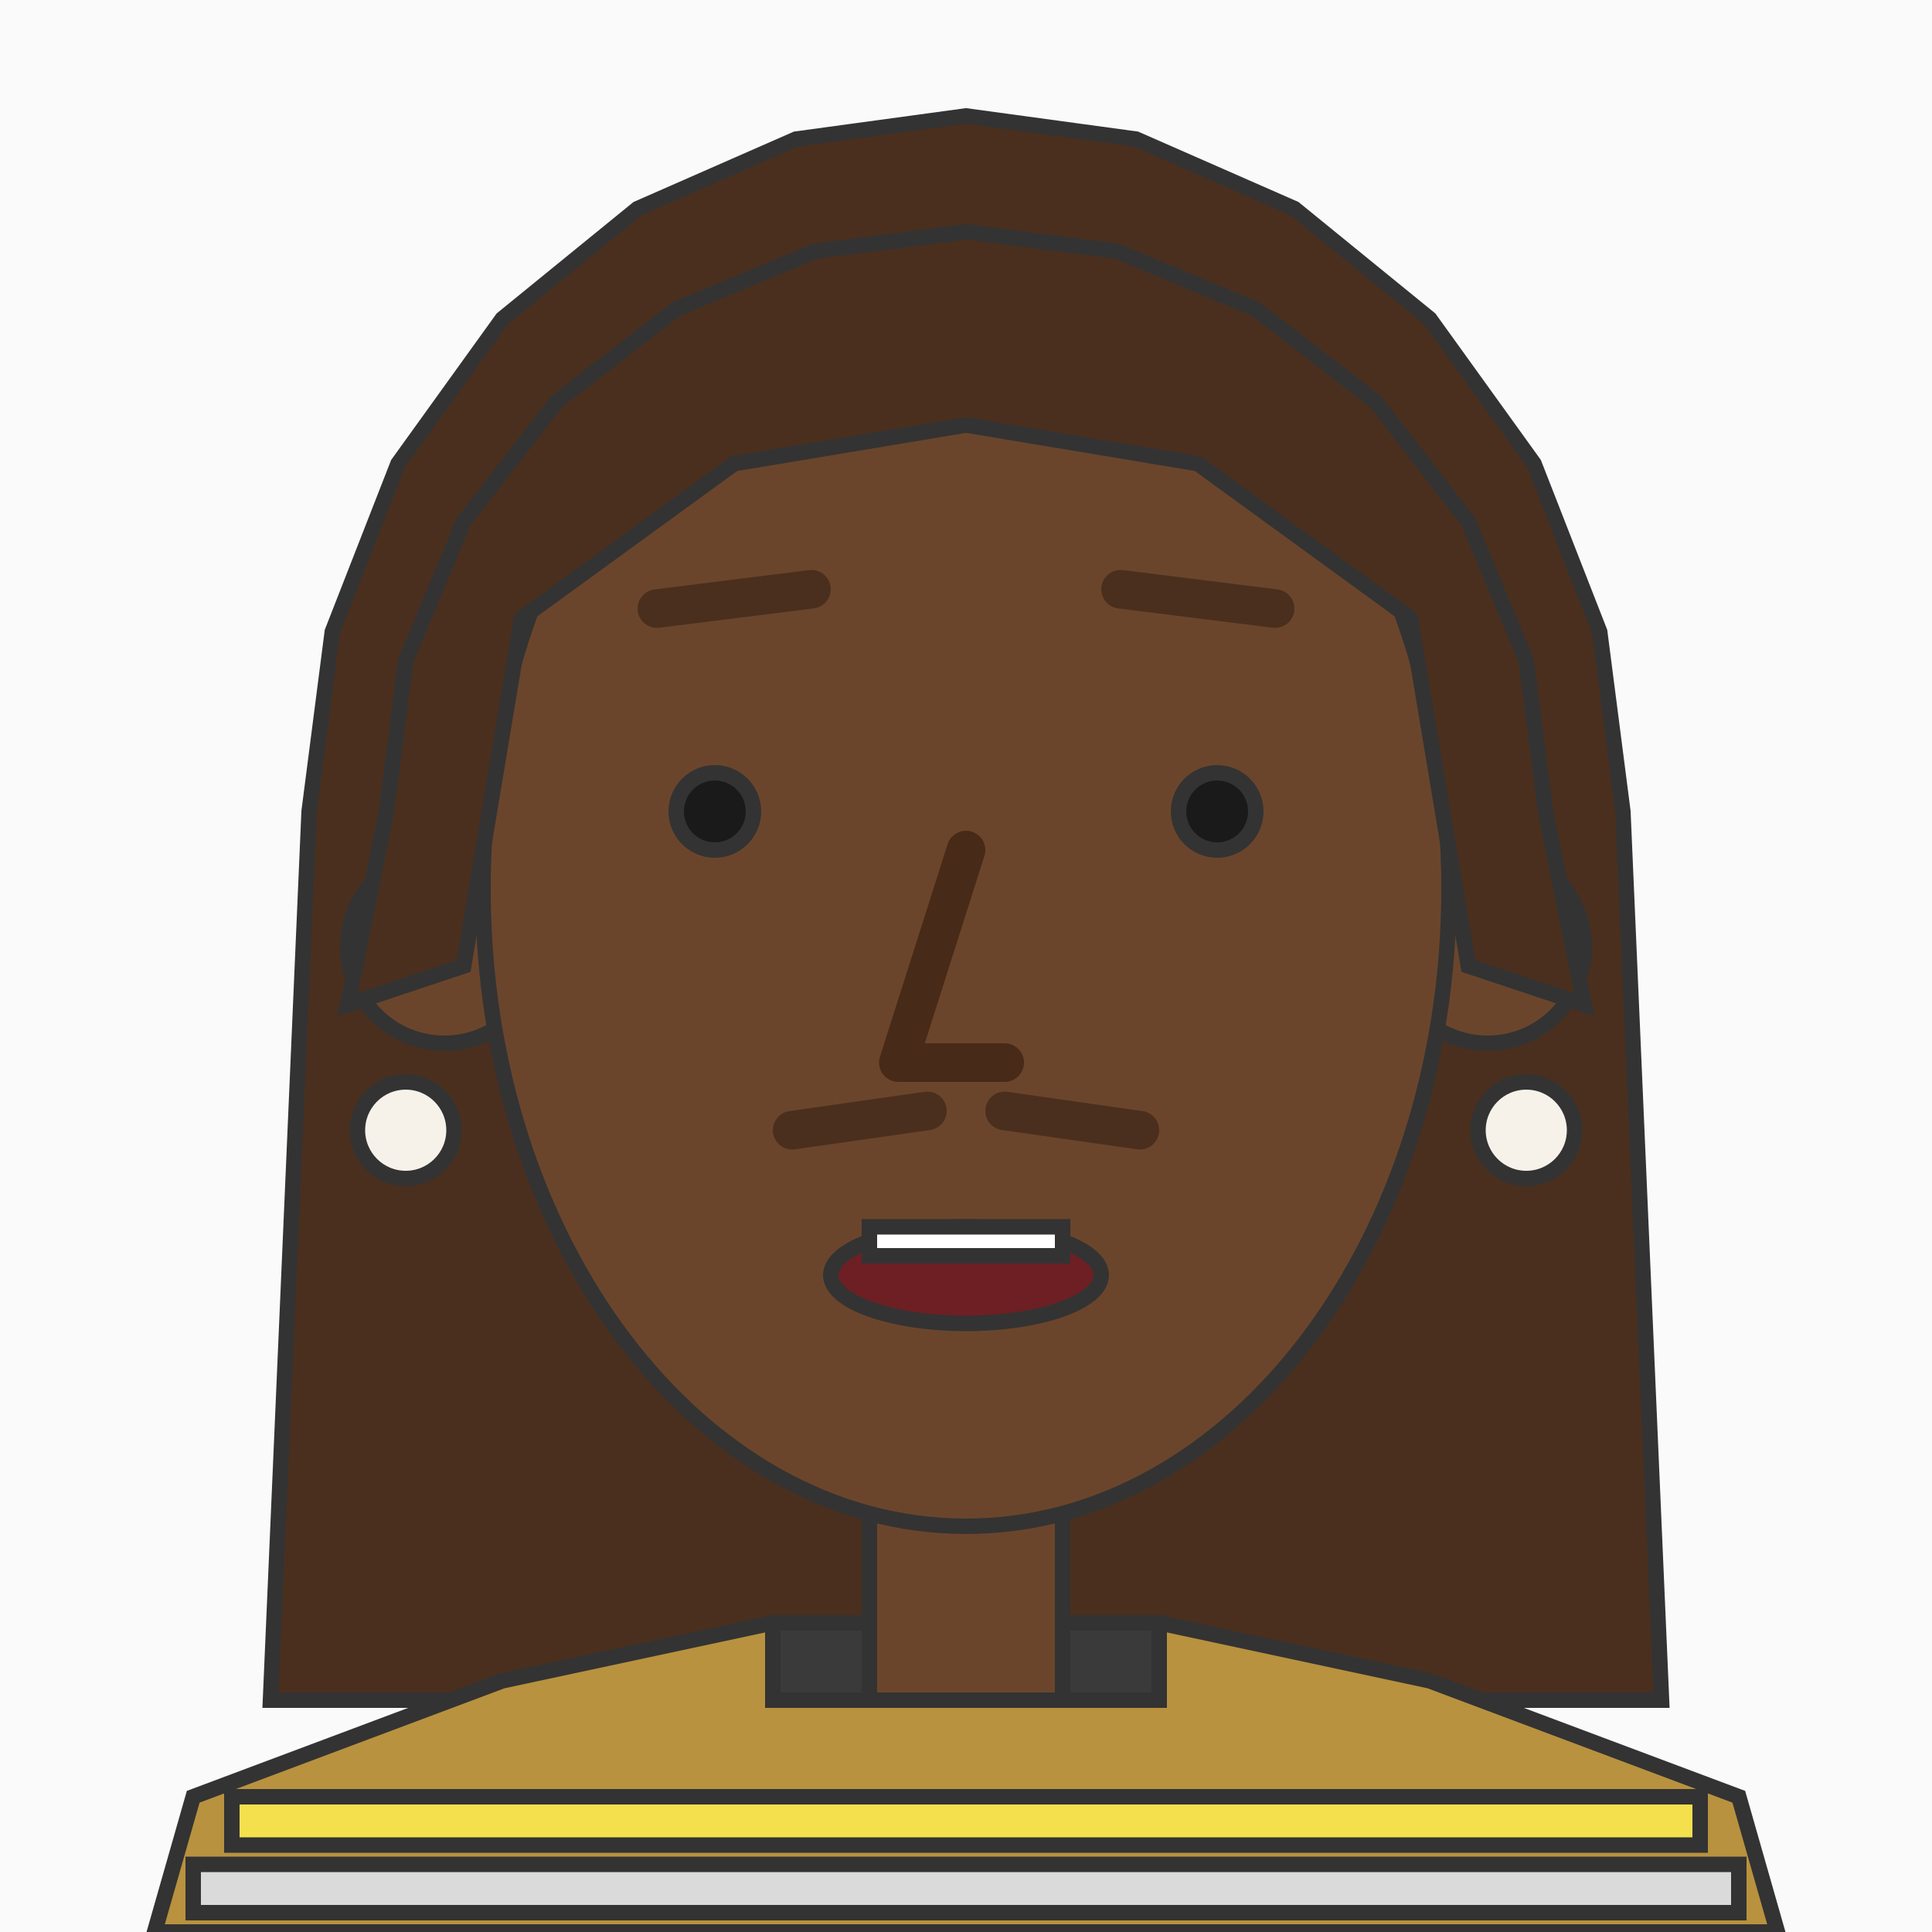
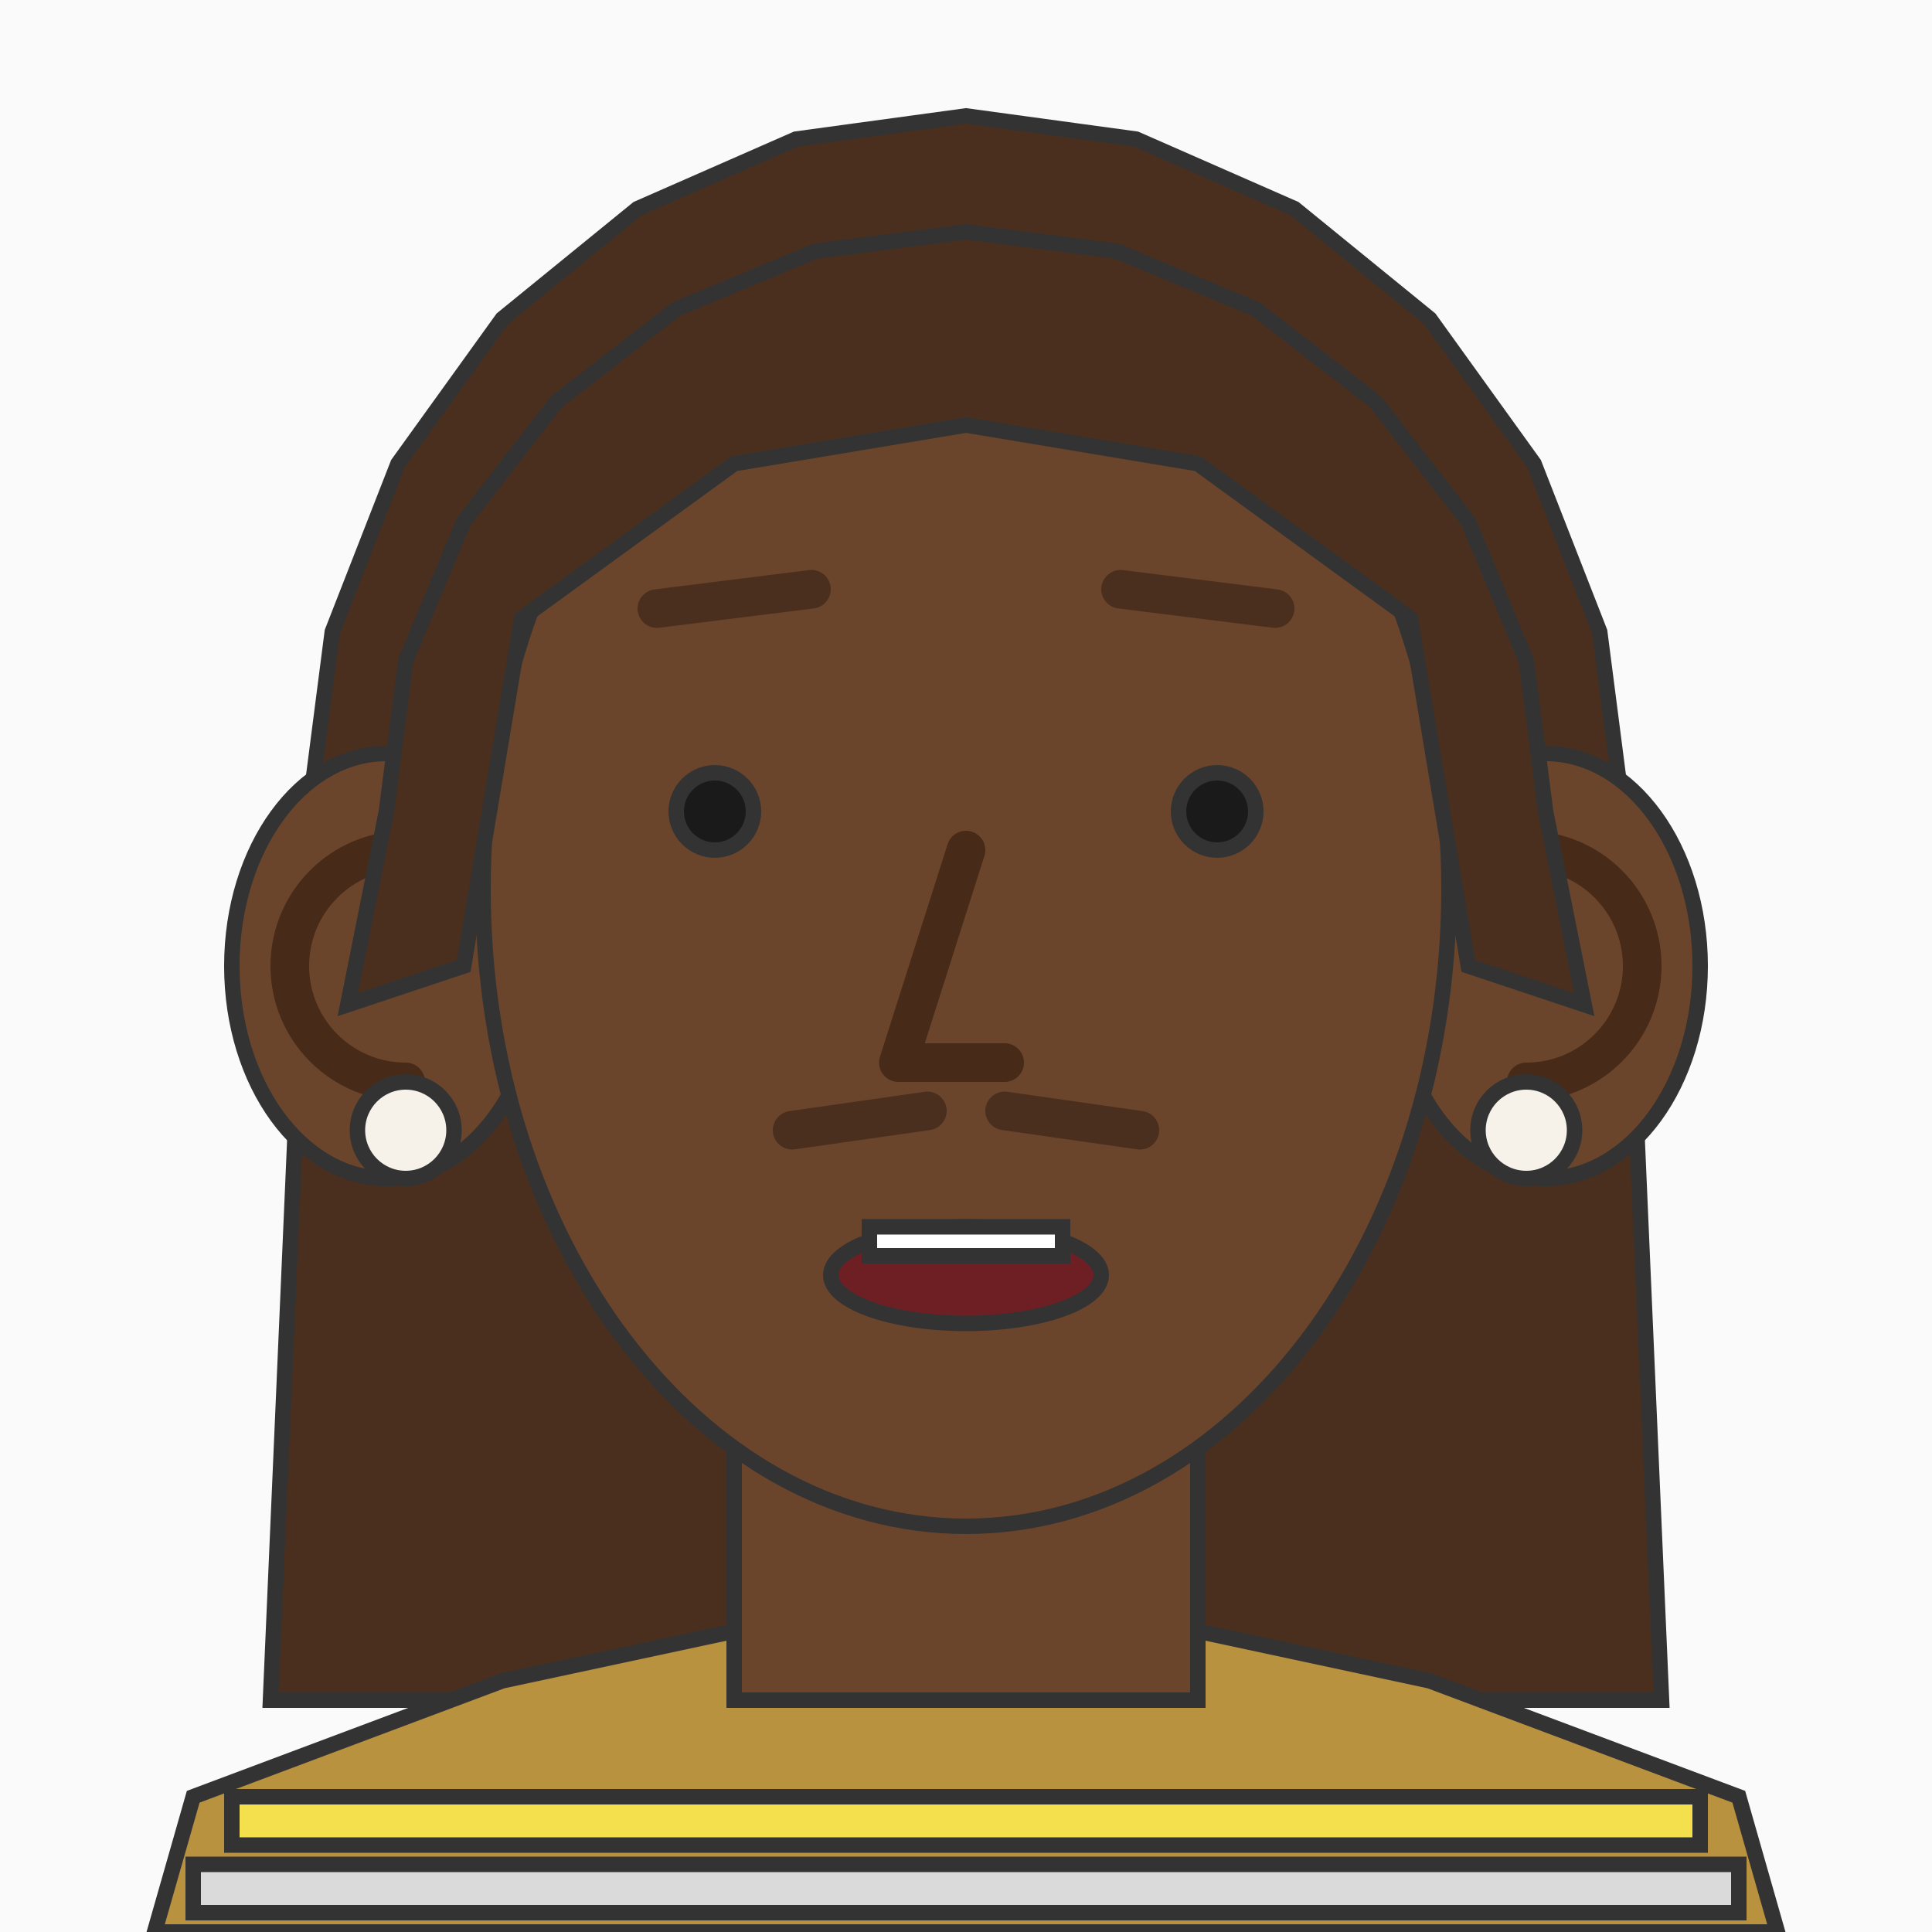
<svg xmlns="http://www.w3.org/2000/svg" viewBox="0 0 100 100" width="200" height="200">
  <rect width="100" height="100" fill="#fafafa" />
  <polygon points="16,42 17.2,32.7 20.6,24 26,16.5 33,10.8 41.2,7.2 50,6 58.8,7.2 67,10.8 74,16.5 79.4,24 82.8,32.7 84,42 86,88 14,88" fill="#4A2F1E" stroke="#333" stroke-width="0.8" />
  <polygon points="8,100 10,93 26,87 40,84 60,84 74,87 90,93 92,100" fill="#B8923E" stroke="#333" stroke-width="0.8" />
  <rect x="40" y="84" width="20" height="4" fill="#3A3A3A" stroke="#333" stroke-width="0.8" />
  <rect x="12" y="93" width="76" height="2.5" fill="#F4E04D" stroke="#333" stroke-width="0.8" />
  <rect x="10" y="96.5" width="80" height="2.5" fill="#DADADA" stroke="#333" stroke-width="0.8" />
-   <rect x="45" y="70" width="10" height="18" fill="#6B452B" stroke="#333" stroke-width="0.8" />
-   <ellipse cx="23" cy="49" rx="5" ry="5" fill="#6B452B" stroke="#333" stroke-width="0.8" />
-   <ellipse cx="77" cy="49" rx="5" ry="5" fill="#6B452B" stroke="#333" stroke-width="0.8" />
+   <rect x="38" y="70" width="24" height="18" fill="#6B452B" stroke="#333" stroke-width="0.8" />
+   <ellipse cx="20" cy="50" rx="8" ry="11" fill="#6B452B" stroke="#333" stroke-width="0.8" />
+   <path d="M21 44 A6 6 0 0 0 21 56" fill="none" stroke="#472A17" stroke-width="2" stroke-linecap="round" stroke-linejoin="round" />
+   <ellipse cx="80" cy="50" rx="8" ry="11" fill="#6B452B" stroke="#333" stroke-width="0.8" />
+   <path d="M79 44 A6 6 0 0 1 79 56" fill="none" stroke="#472A17" stroke-width="2" stroke-linecap="round" stroke-linejoin="round" />
  <ellipse cx="50" cy="46" rx="25" ry="33" fill="#6B452B" stroke="#333" stroke-width="0.8" />
  <ellipse cx="50" cy="66" rx="7" ry="2.5" fill="#6E1F24" stroke="#333" stroke-width="0.8" />
  <rect x="45" y="63.5" width="10" height="1.5" fill="#FFFFFF" stroke="#333" stroke-width="0.8" />
  <polyline points="41,58.5 48,57.5" fill="none" stroke="#4A2F1E" stroke-width="2" stroke-linecap="round" stroke-linejoin="round" />
  <polyline points="52,57.5 59,58.5" fill="none" stroke="#4A2F1E" stroke-width="2" stroke-linecap="round" stroke-linejoin="round" />
  <polyline points="50,44 46.5,55 52,55" fill="none" stroke="#472A17" stroke-width="2" stroke-linecap="round" stroke-linejoin="round" />
  <ellipse cx="37" cy="42" rx="2" ry="2" fill="#1A1A1A" stroke="#333" stroke-width="0.8" />
  <ellipse cx="63" cy="42" rx="2" ry="2" fill="#1A1A1A" stroke="#333" stroke-width="0.8" />
  <polyline points="34,31.5 42,30.5" fill="none" stroke="#4A2F1E" stroke-width="2" stroke-linecap="round" stroke-linejoin="round" />
  <polyline points="66,31.5 58,30.5" fill="none" stroke="#4A2F1E" stroke-width="2" stroke-linecap="round" stroke-linejoin="round" />
  <polygon points="20,42 21,34.2 24,27 28.8,20.8 35,16 42.2,13 50,12 57.8,13 65,16 71.2,20.8 76,27 79,34.2 80,42 82,52 76,50 73,32 62,24 50,22 38,24 27,32 24,50 18,52" fill="#4A2F1E" stroke="#333" stroke-width="0.8" />
  <ellipse cx="21" cy="58.5" rx="2.5" ry="2.5" fill="#F6F2EA" stroke="#333" stroke-width="0.8" />
  <ellipse cx="79" cy="58.5" rx="2.5" ry="2.5" fill="#F6F2EA" stroke="#333" stroke-width="0.8" />
</svg>
